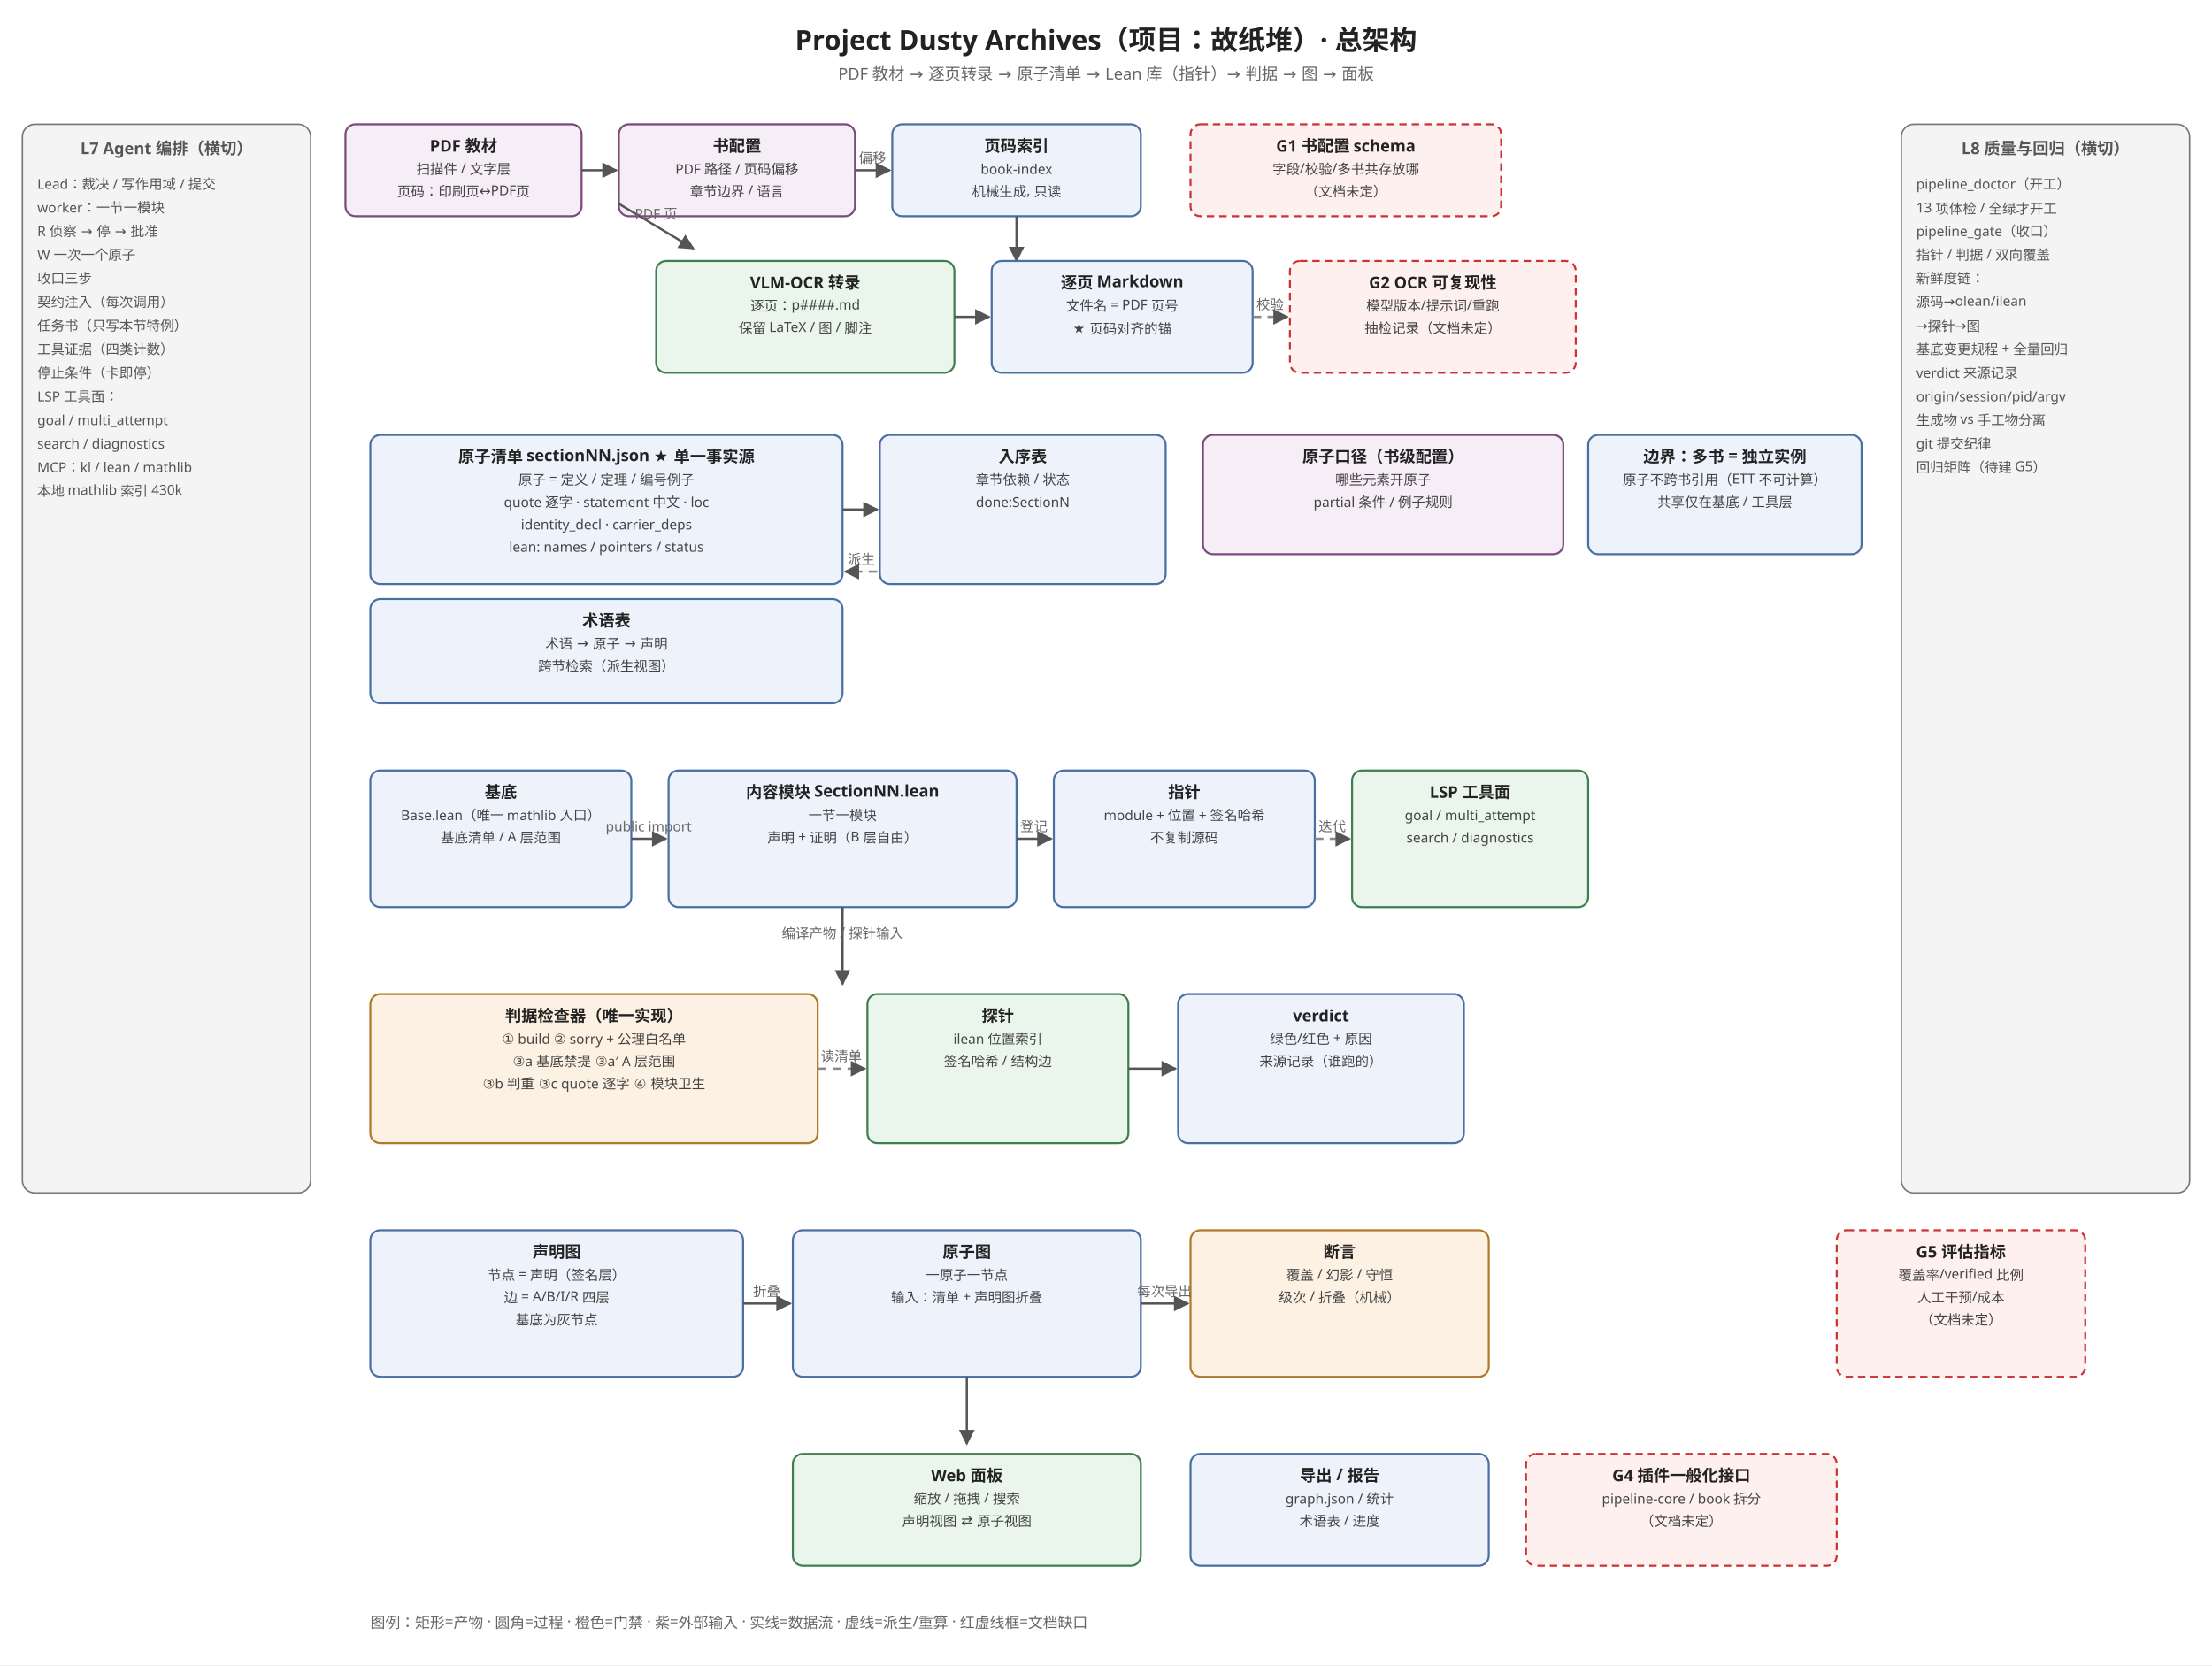
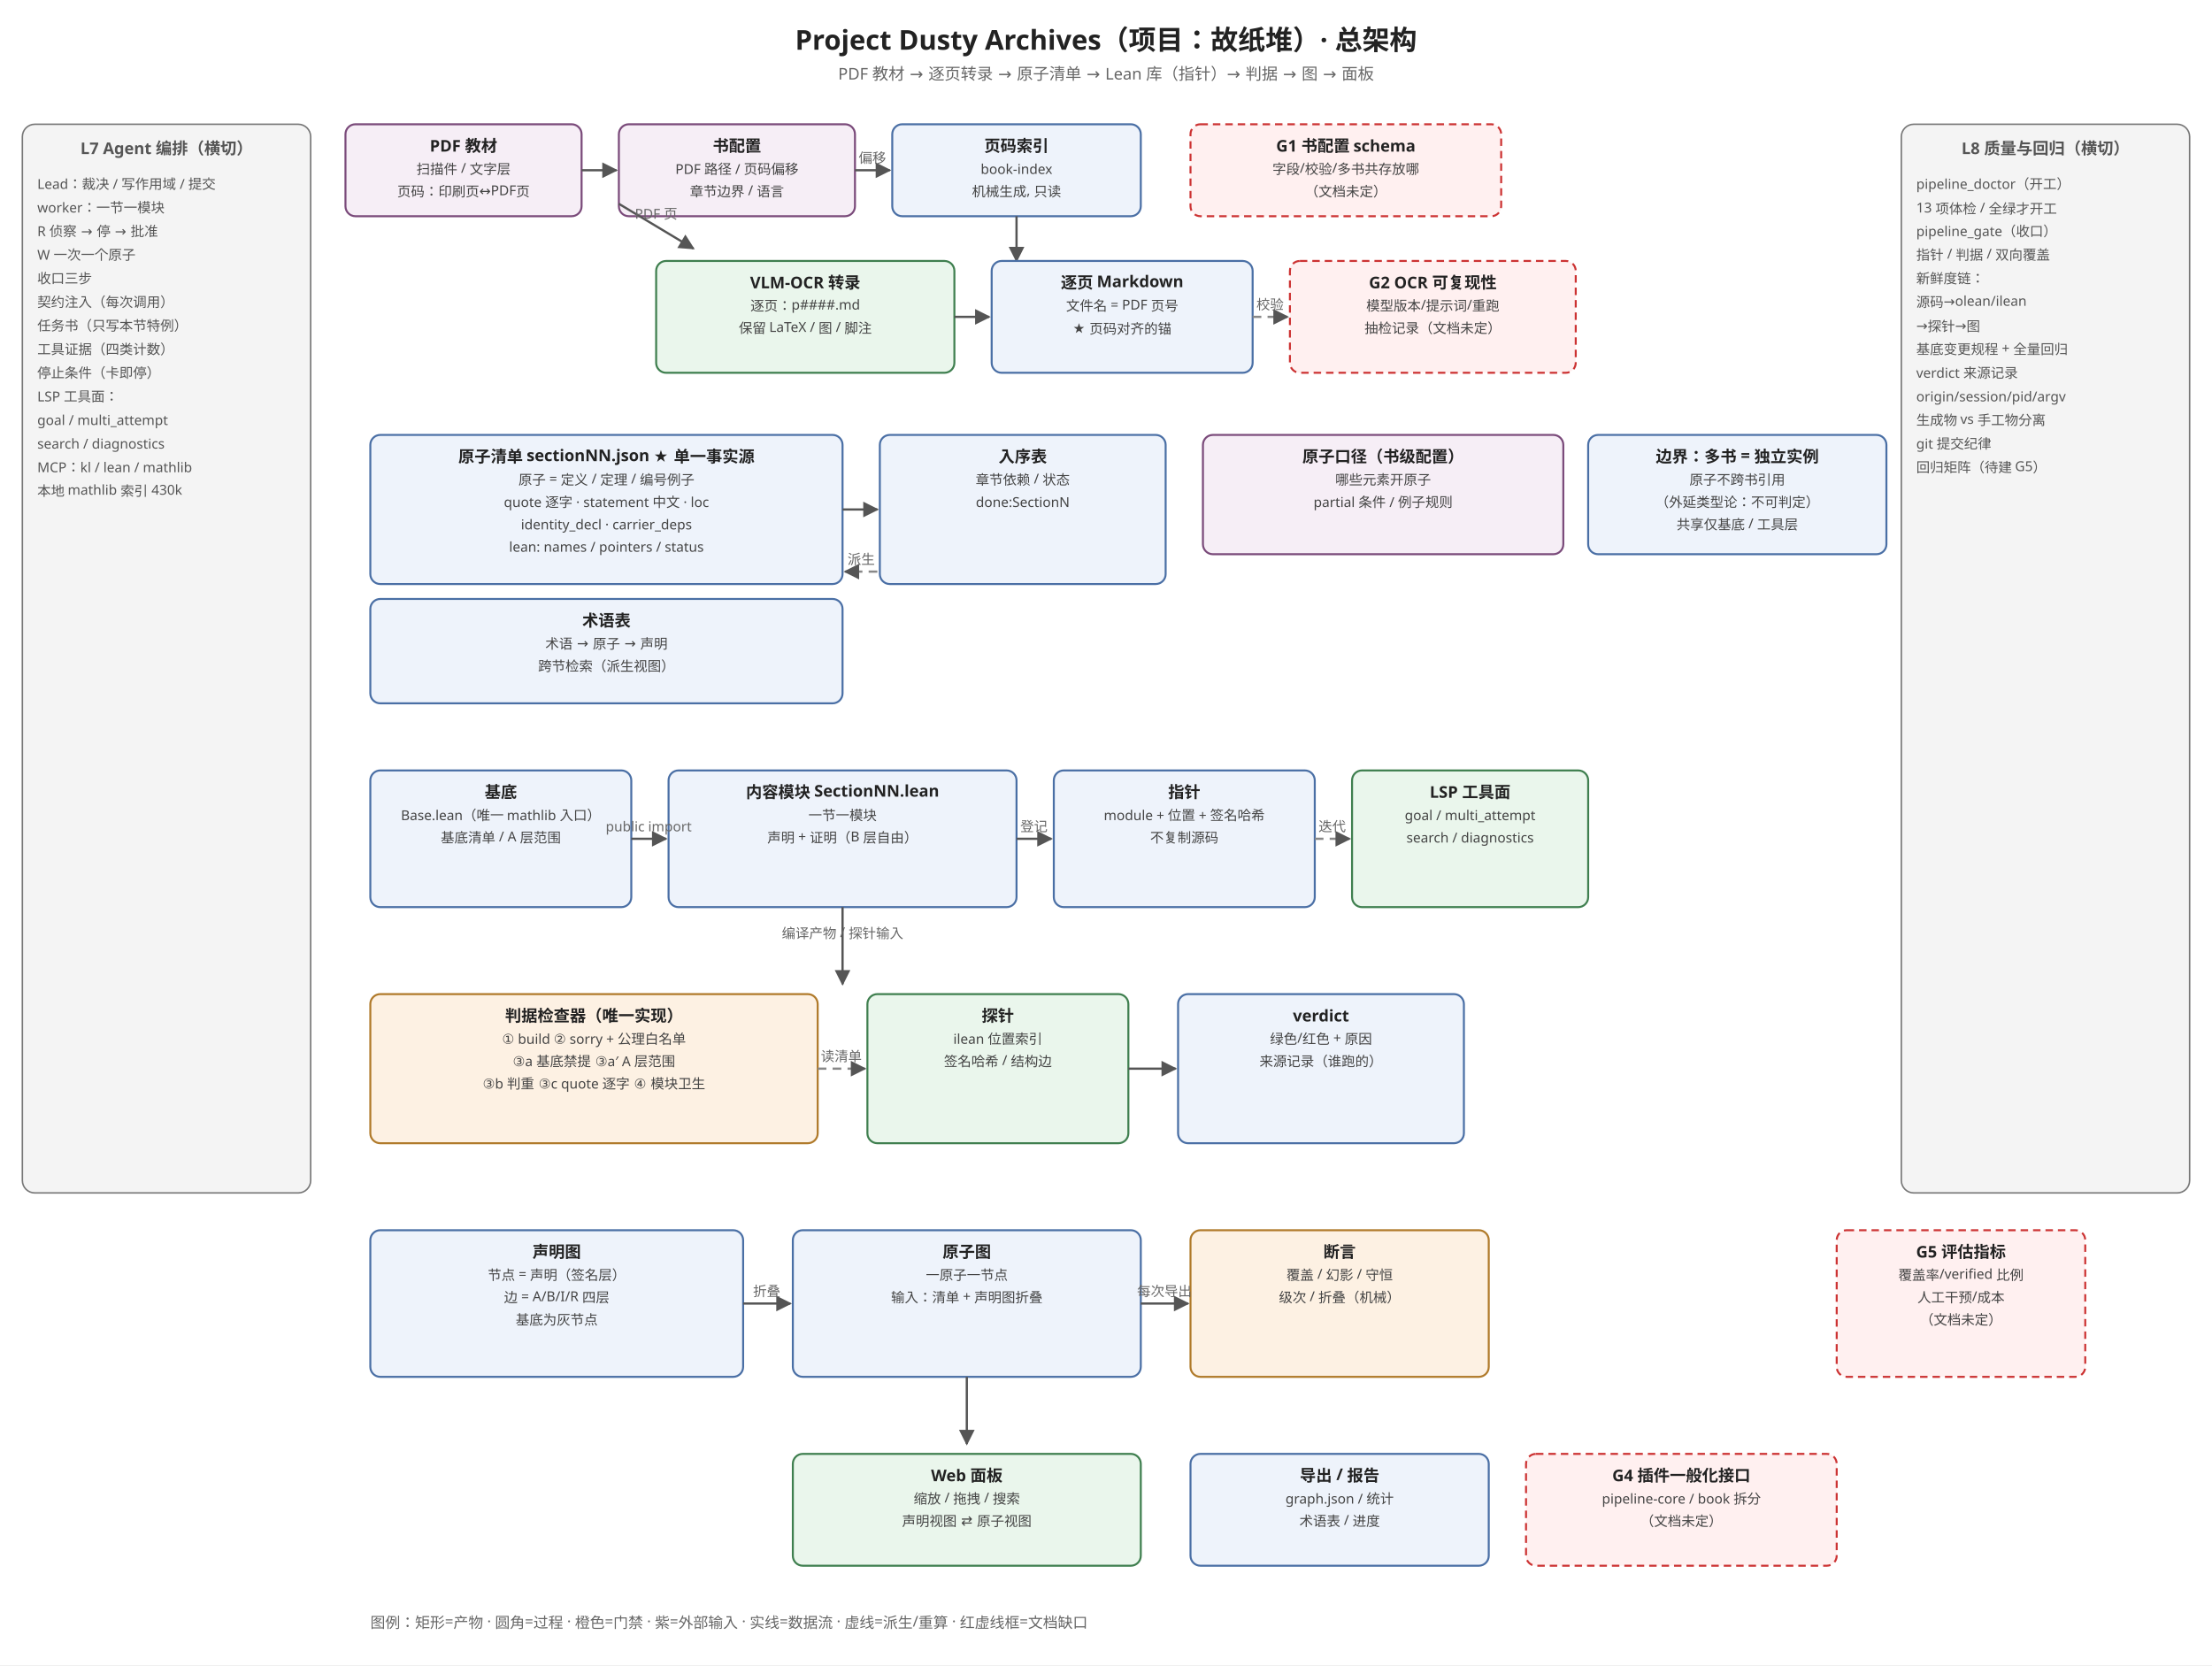
<svg xmlns="http://www.w3.org/2000/svg" width="1780" height="1340" viewBox="0 0 1780 1340">
  <defs>
    <marker id="ah" viewBox="0 0 10 10" refX="9" refY="5" markerWidth="7" markerHeight="7" orient="auto-start-reverse">
      <path d="M 0 0 L 10 5 L 0 10 z" fill="#555555" />
    </marker>
  </defs>
  <rect width="100%" height="100%" fill="white" />
  <text x="890" y="40" font-size="22" font-weight="bold" text-anchor="middle" fill="#222222" font-family="Segoe UI, Microsoft YaHei, sans-serif">Project Dusty Archives（项目：故纸堆）· 总架构</text>
  <text x="890" y="64" font-size="13" font-weight="normal" text-anchor="middle" fill="#666666" font-family="Segoe UI, Microsoft YaHei, sans-serif">PDF 教材 → 逐页转录 → 原子清单 → Lean 库（指针）→ 判据 → 图 → 面板</text>
  <rect x="18" y="100" width="232" height="860" rx="10" fill="#f4f4f4" stroke="#777777" stroke-width="1.2" />
  <text x="134" y="124" font-size="13" font-weight="bold" text-anchor="middle" fill="#555555" font-family="Segoe UI, Microsoft YaHei, sans-serif">L7 Agent 编排（横切）</text>
  <text x="30" y="152" font-size="11" font-weight="normal" text-anchor="start" fill="#555555" font-family="Segoe UI, Microsoft YaHei, sans-serif">Lead：裁决 / 写作用域 / 提交</text>
  <text x="30" y="171" font-size="11" font-weight="normal" text-anchor="start" fill="#555555" font-family="Segoe UI, Microsoft YaHei, sans-serif">worker：一节一模块</text>
  <text x="30" y="190" font-size="11" font-weight="normal" text-anchor="start" fill="#555555" font-family="Segoe UI, Microsoft YaHei, sans-serif">  R 侦察 → 停 → 批准</text>
  <text x="30" y="209" font-size="11" font-weight="normal" text-anchor="start" fill="#555555" font-family="Segoe UI, Microsoft YaHei, sans-serif">  W 一次一个原子</text>
  <text x="30" y="228" font-size="11" font-weight="normal" text-anchor="start" fill="#555555" font-family="Segoe UI, Microsoft YaHei, sans-serif">  收口三步</text>
  <text x="30" y="247" font-size="11" font-weight="normal" text-anchor="start" fill="#555555" font-family="Segoe UI, Microsoft YaHei, sans-serif">契约注入（每次调用）</text>
  <text x="30" y="266" font-size="11" font-weight="normal" text-anchor="start" fill="#555555" font-family="Segoe UI, Microsoft YaHei, sans-serif">任务书（只写本节特例）</text>
  <text x="30" y="285" font-size="11" font-weight="normal" text-anchor="start" fill="#555555" font-family="Segoe UI, Microsoft YaHei, sans-serif">工具证据（四类计数）</text>
  <text x="30" y="304" font-size="11" font-weight="normal" text-anchor="start" fill="#555555" font-family="Segoe UI, Microsoft YaHei, sans-serif">停止条件（卡即停）</text>
  <text x="30" y="323" font-size="11" font-weight="normal" text-anchor="start" fill="#555555" font-family="Segoe UI, Microsoft YaHei, sans-serif">LSP 工具面：</text>
  <text x="30" y="342" font-size="11" font-weight="normal" text-anchor="start" fill="#555555" font-family="Segoe UI, Microsoft YaHei, sans-serif">  goal / multi_attempt</text>
  <text x="30" y="361" font-size="11" font-weight="normal" text-anchor="start" fill="#555555" font-family="Segoe UI, Microsoft YaHei, sans-serif">  search / diagnostics</text>
  <text x="30" y="380" font-size="11" font-weight="normal" text-anchor="start" fill="#555555" font-family="Segoe UI, Microsoft YaHei, sans-serif">MCP：kl / lean / mathlib</text>
  <text x="30" y="399" font-size="11" font-weight="normal" text-anchor="start" fill="#555555" font-family="Segoe UI, Microsoft YaHei, sans-serif">本地 mathlib 索引 430k</text>
  <rect x="1530" y="100" width="232" height="860" rx="10" fill="#f4f4f4" stroke="#777777" stroke-width="1.2" />
  <text x="1646" y="124" font-size="13" font-weight="bold" text-anchor="middle" fill="#555555" font-family="Segoe UI, Microsoft YaHei, sans-serif">L8 质量与回归（横切）</text>
  <text x="1542" y="152" font-size="11" font-weight="normal" text-anchor="start" fill="#555555" font-family="Segoe UI, Microsoft YaHei, sans-serif">pipeline_doctor（开工）</text>
  <text x="1542" y="171" font-size="11" font-weight="normal" text-anchor="start" fill="#555555" font-family="Segoe UI, Microsoft YaHei, sans-serif">  13 项体检 / 全绿才开工</text>
  <text x="1542" y="190" font-size="11" font-weight="normal" text-anchor="start" fill="#555555" font-family="Segoe UI, Microsoft YaHei, sans-serif">pipeline_gate（收口）</text>
  <text x="1542" y="209" font-size="11" font-weight="normal" text-anchor="start" fill="#555555" font-family="Segoe UI, Microsoft YaHei, sans-serif">  指针 / 判据 / 双向覆盖</text>
  <text x="1542" y="228" font-size="11" font-weight="normal" text-anchor="start" fill="#555555" font-family="Segoe UI, Microsoft YaHei, sans-serif">新鲜度链：</text>
  <text x="1542" y="247" font-size="11" font-weight="normal" text-anchor="start" fill="#555555" font-family="Segoe UI, Microsoft YaHei, sans-serif">  源码→olean/ilean</text>
  <text x="1542" y="266" font-size="11" font-weight="normal" text-anchor="start" fill="#555555" font-family="Segoe UI, Microsoft YaHei, sans-serif">  →探针→图</text>
  <text x="1542" y="285" font-size="11" font-weight="normal" text-anchor="start" fill="#555555" font-family="Segoe UI, Microsoft YaHei, sans-serif">基底变更规程 + 全量回归</text>
  <text x="1542" y="304" font-size="11" font-weight="normal" text-anchor="start" fill="#555555" font-family="Segoe UI, Microsoft YaHei, sans-serif">verdict 来源记录</text>
  <text x="1542" y="323" font-size="11" font-weight="normal" text-anchor="start" fill="#555555" font-family="Segoe UI, Microsoft YaHei, sans-serif">  origin/session/pid/argv</text>
  <text x="1542" y="342" font-size="11" font-weight="normal" text-anchor="start" fill="#555555" font-family="Segoe UI, Microsoft YaHei, sans-serif">生成物 vs 手工物分离</text>
  <text x="1542" y="361" font-size="11" font-weight="normal" text-anchor="start" fill="#555555" font-family="Segoe UI, Microsoft YaHei, sans-serif">git 提交纪律</text>
  <text x="1542" y="380" font-size="11" font-weight="normal" text-anchor="start" fill="#555555" font-family="Segoe UI, Microsoft YaHei, sans-serif">回归矩阵（待建 G5）</text>
  <rect x="278" y="100" width="190" height="74" rx="8" fill="#f6eef6" stroke="#7a4a7a" stroke-width="1.6" />
  <text x="373" y="122" font-size="13" font-weight="bold" text-anchor="middle" fill="#222222" font-family="Segoe UI, Microsoft YaHei, sans-serif">PDF 教材</text>
  <text x="373" y="140" font-size="11" font-weight="normal" text-anchor="middle" fill="#444444" font-family="Segoe UI, Microsoft YaHei, sans-serif">扫描件 / 文字层</text>
  <text x="373" y="158" font-size="11" font-weight="normal" text-anchor="middle" fill="#444444" font-family="Segoe UI, Microsoft YaHei, sans-serif">页码：印刷页↔PDF页</text>
  <rect x="498" y="100" width="190" height="74" rx="8" fill="#f6eef6" stroke="#7a4a7a" stroke-width="1.6" />
  <text x="593" y="122" font-size="13" font-weight="bold" text-anchor="middle" fill="#222222" font-family="Segoe UI, Microsoft YaHei, sans-serif">书配置</text>
  <text x="593" y="140" font-size="11" font-weight="normal" text-anchor="middle" fill="#444444" font-family="Segoe UI, Microsoft YaHei, sans-serif">PDF 路径 / 页码偏移</text>
  <text x="593" y="158" font-size="11" font-weight="normal" text-anchor="middle" fill="#444444" font-family="Segoe UI, Microsoft YaHei, sans-serif">章节边界 / 语言</text>
  <rect x="718" y="100" width="200" height="74" rx="8" fill="#eef3fb" stroke="#4a6fa5" stroke-width="1.6" />
  <text x="818" y="122" font-size="13" font-weight="bold" text-anchor="middle" fill="#222222" font-family="Segoe UI, Microsoft YaHei, sans-serif">页码索引</text>
  <text x="818" y="140" font-size="11" font-weight="normal" text-anchor="middle" fill="#444444" font-family="Segoe UI, Microsoft YaHei, sans-serif">book-index</text>
  <text x="818" y="158" font-size="11" font-weight="normal" text-anchor="middle" fill="#444444" font-family="Segoe UI, Microsoft YaHei, sans-serif">机械生成, 只读</text>
  <rect x="958" y="100" width="250" height="74" rx="8" fill="#fff0f0" stroke="#cc3333" stroke-width="1.6" stroke-dasharray="6,4" />
  <text x="1083" y="122" font-size="13" font-weight="bold" text-anchor="middle" fill="#222222" font-family="Segoe UI, Microsoft YaHei, sans-serif">G1 书配置 schema</text>
  <text x="1083" y="140" font-size="11" font-weight="normal" text-anchor="middle" fill="#444444" font-family="Segoe UI, Microsoft YaHei, sans-serif">字段/校验/多书共存放哪</text>
  <text x="1083" y="158" font-size="11" font-weight="normal" text-anchor="middle" fill="#444444" font-family="Segoe UI, Microsoft YaHei, sans-serif">（文档未定）</text>
  <line x1="468" y1="137" x2="496" y2="137" stroke="#555555" stroke-width="1.8" marker-end="url(#ah)" />
  <line x1="688" y1="137" x2="716" y2="137" stroke="#555555" stroke-width="1.8" marker-end="url(#ah)" />
  <text x="702" y="131" font-size="11" font-weight="normal" text-anchor="middle" fill="#666666" font-family="Segoe UI, Microsoft YaHei, sans-serif">偏移</text>
  <line x1="818" y1="174" x2="818" y2="210" stroke="#555555" stroke-width="1.8" marker-end="url(#ah)" />
  <rect x="528" y="210" width="240" height="90" rx="8" fill="#eaf6ec" stroke="#3f7f4f" stroke-width="1.6" />
  <text x="648" y="232" font-size="13" font-weight="bold" text-anchor="middle" fill="#222222" font-family="Segoe UI, Microsoft YaHei, sans-serif">VLM-OCR 转录</text>
  <text x="648" y="250" font-size="11" font-weight="normal" text-anchor="middle" fill="#444444" font-family="Segoe UI, Microsoft YaHei, sans-serif">逐页：p####.md</text>
  <text x="648" y="268" font-size="11" font-weight="normal" text-anchor="middle" fill="#444444" font-family="Segoe UI, Microsoft YaHei, sans-serif">保留 LaTeX / 图 / 脚注</text>
  <rect x="798" y="210" width="210" height="90" rx="8" fill="#eef3fb" stroke="#4a6fa5" stroke-width="1.6" />
  <text x="903" y="232" font-size="13" font-weight="bold" text-anchor="middle" fill="#222222" font-family="Segoe UI, Microsoft YaHei, sans-serif">逐页 Markdown</text>
  <text x="903" y="250" font-size="11" font-weight="normal" text-anchor="middle" fill="#444444" font-family="Segoe UI, Microsoft YaHei, sans-serif">文件名 = PDF 页号</text>
  <text x="903" y="268" font-size="11" font-weight="normal" text-anchor="middle" fill="#444444" font-family="Segoe UI, Microsoft YaHei, sans-serif">★ 页码对齐的锚</text>
  <rect x="1038" y="210" width="230" height="90" rx="8" fill="#fff0f0" stroke="#cc3333" stroke-width="1.6" stroke-dasharray="6,4" />
  <text x="1153" y="232" font-size="13" font-weight="bold" text-anchor="middle" fill="#222222" font-family="Segoe UI, Microsoft YaHei, sans-serif">G2 OCR 可复现性</text>
  <text x="1153" y="250" font-size="11" font-weight="normal" text-anchor="middle" fill="#444444" font-family="Segoe UI, Microsoft YaHei, sans-serif">模型版本/提示词/重跑</text>
  <text x="1153" y="268" font-size="11" font-weight="normal" text-anchor="middle" fill="#444444" font-family="Segoe UI, Microsoft YaHei, sans-serif">抽检记录（文档未定）</text>
  <line x1="498" y1="164" x2="558" y2="200" stroke="#555555" stroke-width="1.8" marker-end="url(#ah)" />
  <text x="528" y="176" font-size="11" font-weight="normal" text-anchor="middle" fill="#666666" font-family="Segoe UI, Microsoft YaHei, sans-serif">PDF 页</text>
  <line x1="768" y1="255" x2="796" y2="255" stroke="#555555" stroke-width="1.8" marker-end="url(#ah)" />
  <line x1="1008" y1="255" x2="1036" y2="255" stroke="#888888" stroke-width="1.8" stroke-dasharray="7,5" marker-end="url(#ah)" />
  <text x="1022" y="249" font-size="11" font-weight="normal" text-anchor="middle" fill="#666666" font-family="Segoe UI, Microsoft YaHei, sans-serif">校验</text>
  <rect x="298" y="350" width="380" height="120" rx="8" fill="#eef3fb" stroke="#4a6fa5" stroke-width="1.6" />
  <text x="488" y="372" font-size="13" font-weight="bold" text-anchor="middle" fill="#222222" font-family="Segoe UI, Microsoft YaHei, sans-serif">原子清单 sectionNN.json  ★ 单一事实源</text>
  <text x="488" y="390" font-size="11" font-weight="normal" text-anchor="middle" fill="#444444" font-family="Segoe UI, Microsoft YaHei, sans-serif">原子 = 定义 / 定理 / 编号例子</text>
  <text x="488" y="408" font-size="11" font-weight="normal" text-anchor="middle" fill="#444444" font-family="Segoe UI, Microsoft YaHei, sans-serif">quote 逐字 · statement 中文 · loc</text>
  <text x="488" y="426" font-size="11" font-weight="normal" text-anchor="middle" fill="#444444" font-family="Segoe UI, Microsoft YaHei, sans-serif">identity_decl · carrier_deps</text>
  <text x="488" y="444" font-size="11" font-weight="normal" text-anchor="middle" fill="#444444" font-family="Segoe UI, Microsoft YaHei, sans-serif">lean: names / pointers / status</text>
  <rect x="708" y="350" width="230" height="120" rx="8" fill="#eef3fb" stroke="#4a6fa5" stroke-width="1.6" />
  <text x="823" y="372" font-size="13" font-weight="bold" text-anchor="middle" fill="#222222" font-family="Segoe UI, Microsoft YaHei, sans-serif">入序表</text>
  <text x="823" y="390" font-size="11" font-weight="normal" text-anchor="middle" fill="#444444" font-family="Segoe UI, Microsoft YaHei, sans-serif">章节依赖 / 状态</text>
  <text x="823" y="408" font-size="11" font-weight="normal" text-anchor="middle" fill="#444444" font-family="Segoe UI, Microsoft YaHei, sans-serif">done:SectionN</text>
  <rect x="968" y="350" width="290" height="96" rx="8" fill="#f6eef6" stroke="#7a4a7a" stroke-width="1.6" />
  <text x="1113" y="372" font-size="13" font-weight="bold" text-anchor="middle" fill="#222222" font-family="Segoe UI, Microsoft YaHei, sans-serif">原子口径（书级配置）</text>
  <text x="1113" y="390" font-size="11" font-weight="normal" text-anchor="middle" fill="#444444" font-family="Segoe UI, Microsoft YaHei, sans-serif">哪些元素开原子</text>
  <text x="1113" y="408" font-size="11" font-weight="normal" text-anchor="middle" fill="#444444" font-family="Segoe UI, Microsoft YaHei, sans-serif">partial 条件 / 例子规则</text>
  <rect x="298" y="482" width="380" height="84" rx="8" fill="#eef3fb" stroke="#4a6fa5" stroke-width="1.6" />
  <text x="488" y="504" font-size="13" font-weight="bold" text-anchor="middle" fill="#222222" font-family="Segoe UI, Microsoft YaHei, sans-serif">术语表</text>
  <text x="488" y="522" font-size="11" font-weight="normal" text-anchor="middle" fill="#444444" font-family="Segoe UI, Microsoft YaHei, sans-serif">术语 → 原子 → 声明</text>
  <text x="488" y="540" font-size="11" font-weight="normal" text-anchor="middle" fill="#444444" font-family="Segoe UI, Microsoft YaHei, sans-serif">跨节检索（派生视图）</text>
  <line x1="678" y1="410" x2="706" y2="410" stroke="#555555" stroke-width="1.8" marker-end="url(#ah)" />
  <line x1="706" y1="460" x2="680" y2="460" stroke="#888888" stroke-width="1.8" stroke-dasharray="7,5" marker-end="url(#ah)" />
  <text x="693" y="454" font-size="11" font-weight="normal" text-anchor="middle" fill="#666666" font-family="Segoe UI, Microsoft YaHei, sans-serif">派生</text>
  <rect x="298" y="620" width="210" height="110" rx="8" fill="#eef3fb" stroke="#4a6fa5" stroke-width="1.6" />
  <text x="403" y="642" font-size="13" font-weight="bold" text-anchor="middle" fill="#222222" font-family="Segoe UI, Microsoft YaHei, sans-serif">基底</text>
  <text x="403" y="660" font-size="11" font-weight="normal" text-anchor="middle" fill="#444444" font-family="Segoe UI, Microsoft YaHei, sans-serif">Base.lean（唯一 mathlib 入口）</text>
  <text x="403" y="678" font-size="11" font-weight="normal" text-anchor="middle" fill="#444444" font-family="Segoe UI, Microsoft YaHei, sans-serif">基底清单 / A 层范围</text>
  <rect x="538" y="620" width="280" height="110" rx="8" fill="#eef3fb" stroke="#4a6fa5" stroke-width="1.6" />
  <text x="678" y="642" font-size="13" font-weight="bold" text-anchor="middle" fill="#222222" font-family="Segoe UI, Microsoft YaHei, sans-serif">内容模块 SectionNN.lean</text>
  <text x="678" y="660" font-size="11" font-weight="normal" text-anchor="middle" fill="#444444" font-family="Segoe UI, Microsoft YaHei, sans-serif">一节一模块</text>
  <text x="678" y="678" font-size="11" font-weight="normal" text-anchor="middle" fill="#444444" font-family="Segoe UI, Microsoft YaHei, sans-serif">声明 + 证明（B 层自由）</text>
  <rect x="848" y="620" width="210" height="110" rx="8" fill="#eef3fb" stroke="#4a6fa5" stroke-width="1.6" />
  <text x="953" y="642" font-size="13" font-weight="bold" text-anchor="middle" fill="#222222" font-family="Segoe UI, Microsoft YaHei, sans-serif">指针</text>
  <text x="953" y="660" font-size="11" font-weight="normal" text-anchor="middle" fill="#444444" font-family="Segoe UI, Microsoft YaHei, sans-serif">module + 位置 + 签名哈希</text>
  <text x="953" y="678" font-size="11" font-weight="normal" text-anchor="middle" fill="#444444" font-family="Segoe UI, Microsoft YaHei, sans-serif">不复制源码</text>
  <rect x="1088" y="620" width="190" height="110" rx="8" fill="#eaf6ec" stroke="#3f7f4f" stroke-width="1.6" />
  <text x="1183" y="642" font-size="13" font-weight="bold" text-anchor="middle" fill="#222222" font-family="Segoe UI, Microsoft YaHei, sans-serif">LSP 工具面</text>
  <text x="1183" y="660" font-size="11" font-weight="normal" text-anchor="middle" fill="#444444" font-family="Segoe UI, Microsoft YaHei, sans-serif">goal / multi_attempt</text>
  <text x="1183" y="678" font-size="11" font-weight="normal" text-anchor="middle" fill="#444444" font-family="Segoe UI, Microsoft YaHei, sans-serif">search / diagnostics</text>
  <line x1="508" y1="675" x2="536" y2="675" stroke="#555555" stroke-width="1.8" marker-end="url(#ah)" />
  <text x="522" y="669" font-size="11" font-weight="normal" text-anchor="middle" fill="#666666" font-family="Segoe UI, Microsoft YaHei, sans-serif">public import</text>
  <line x1="818" y1="675" x2="846" y2="675" stroke="#555555" stroke-width="1.8" marker-end="url(#ah)" />
  <text x="832" y="669" font-size="11" font-weight="normal" text-anchor="middle" fill="#666666" font-family="Segoe UI, Microsoft YaHei, sans-serif">登记</text>
  <line x1="1058" y1="675" x2="1086" y2="675" stroke="#888888" stroke-width="1.8" stroke-dasharray="7,5" marker-end="url(#ah)" />
  <text x="1072" y="669" font-size="11" font-weight="normal" text-anchor="middle" fill="#666666" font-family="Segoe UI, Microsoft YaHei, sans-serif">迭代</text>
  <rect x="298" y="800" width="360" height="120" rx="8" fill="#fdf1e3" stroke="#b07a2a" stroke-width="1.6" />
  <text x="478" y="822" font-size="13" font-weight="bold" text-anchor="middle" fill="#222222" font-family="Segoe UI, Microsoft YaHei, sans-serif">判据检查器（唯一实现）</text>
  <text x="478" y="840" font-size="11" font-weight="normal" text-anchor="middle" fill="#444444" font-family="Segoe UI, Microsoft YaHei, sans-serif">① build  ② sorry + 公理白名单</text>
  <text x="478" y="858" font-size="11" font-weight="normal" text-anchor="middle" fill="#444444" font-family="Segoe UI, Microsoft YaHei, sans-serif">③a 基底禁提  ③a′ A 层范围</text>
  <text x="478" y="876" font-size="11" font-weight="normal" text-anchor="middle" fill="#444444" font-family="Segoe UI, Microsoft YaHei, sans-serif">③b 判重  ③c quote 逐字  ④ 模块卫生</text>
  <rect x="698" y="800" width="210" height="120" rx="8" fill="#eaf6ec" stroke="#3f7f4f" stroke-width="1.6" />
  <text x="803" y="822" font-size="13" font-weight="bold" text-anchor="middle" fill="#222222" font-family="Segoe UI, Microsoft YaHei, sans-serif">探针</text>
  <text x="803" y="840" font-size="11" font-weight="normal" text-anchor="middle" fill="#444444" font-family="Segoe UI, Microsoft YaHei, sans-serif">ilean 位置索引</text>
  <text x="803" y="858" font-size="11" font-weight="normal" text-anchor="middle" fill="#444444" font-family="Segoe UI, Microsoft YaHei, sans-serif">签名哈希 / 结构边</text>
  <rect x="948" y="800" width="230" height="120" rx="8" fill="#eef3fb" stroke="#4a6fa5" stroke-width="1.6" />
  <text x="1063" y="822" font-size="13" font-weight="bold" text-anchor="middle" fill="#222222" font-family="Segoe UI, Microsoft YaHei, sans-serif">verdict</text>
  <text x="1063" y="840" font-size="11" font-weight="normal" text-anchor="middle" fill="#444444" font-family="Segoe UI, Microsoft YaHei, sans-serif">绿色/红色 + 原因</text>
  <text x="1063" y="858" font-size="11" font-weight="normal" text-anchor="middle" fill="#444444" font-family="Segoe UI, Microsoft YaHei, sans-serif">来源记录（谁跑的）</text>
  <line x1="658" y1="860" x2="696" y2="860" stroke="#888888" stroke-width="1.8" stroke-dasharray="7,5" marker-end="url(#ah)" />
  <text x="677" y="854" font-size="11" font-weight="normal" text-anchor="middle" fill="#666666" font-family="Segoe UI, Microsoft YaHei, sans-serif">读清单</text>
  <line x1="908" y1="860" x2="946" y2="860" stroke="#555555" stroke-width="1.8" marker-end="url(#ah)" />
  <line x1="678" y1="730" x2="678" y2="792" stroke="#555555" stroke-width="1.8" marker-end="url(#ah)" />
  <text x="678" y="755" font-size="11" font-weight="normal" text-anchor="middle" fill="#666666" font-family="Segoe UI, Microsoft YaHei, sans-serif">编译产物 / 探针输入</text>
  <rect x="298" y="990" width="300" height="118" rx="8" fill="#eef3fb" stroke="#4a6fa5" stroke-width="1.6" />
  <text x="448" y="1012" font-size="13" font-weight="bold" text-anchor="middle" fill="#222222" font-family="Segoe UI, Microsoft YaHei, sans-serif">声明图</text>
  <text x="448" y="1030" font-size="11" font-weight="normal" text-anchor="middle" fill="#444444" font-family="Segoe UI, Microsoft YaHei, sans-serif">节点 = 声明（签名层）</text>
  <text x="448" y="1048" font-size="11" font-weight="normal" text-anchor="middle" fill="#444444" font-family="Segoe UI, Microsoft YaHei, sans-serif">边 = A/B/I/R 四层</text>
  <text x="448" y="1066" font-size="11" font-weight="normal" text-anchor="middle" fill="#444444" font-family="Segoe UI, Microsoft YaHei, sans-serif">基底为灰节点</text>
  <rect x="638" y="990" width="280" height="118" rx="8" fill="#eef3fb" stroke="#4a6fa5" stroke-width="1.6" />
  <text x="778" y="1012" font-size="13" font-weight="bold" text-anchor="middle" fill="#222222" font-family="Segoe UI, Microsoft YaHei, sans-serif">原子图</text>
  <text x="778" y="1030" font-size="11" font-weight="normal" text-anchor="middle" fill="#444444" font-family="Segoe UI, Microsoft YaHei, sans-serif">一原子一节点</text>
  <text x="778" y="1048" font-size="11" font-weight="normal" text-anchor="middle" fill="#444444" font-family="Segoe UI, Microsoft YaHei, sans-serif">输入：清单 + 声明图折叠</text>
  <rect x="958" y="990" width="240" height="118" rx="8" fill="#fdf1e3" stroke="#b07a2a" stroke-width="1.6" />
  <text x="1078" y="1012" font-size="13" font-weight="bold" text-anchor="middle" fill="#222222" font-family="Segoe UI, Microsoft YaHei, sans-serif">断言</text>
  <text x="1078" y="1030" font-size="11" font-weight="normal" text-anchor="middle" fill="#444444" font-family="Segoe UI, Microsoft YaHei, sans-serif">覆盖 / 幻影 / 守恒</text>
  <text x="1078" y="1048" font-size="11" font-weight="normal" text-anchor="middle" fill="#444444" font-family="Segoe UI, Microsoft YaHei, sans-serif">级次 / 折叠（机械）</text>
  <line x1="598" y1="1049" x2="636" y2="1049" stroke="#555555" stroke-width="1.8" marker-end="url(#ah)" />
  <text x="617" y="1043" font-size="11" font-weight="normal" text-anchor="middle" fill="#666666" font-family="Segoe UI, Microsoft YaHei, sans-serif">折叠</text>
  <line x1="918" y1="1049" x2="956" y2="1049" stroke="#555555" stroke-width="1.8" marker-end="url(#ah)" />
  <text x="937" y="1043" font-size="11" font-weight="normal" text-anchor="middle" fill="#666666" font-family="Segoe UI, Microsoft YaHei, sans-serif">每次导出</text>
  <rect x="638" y="1170" width="280" height="90" rx="8" fill="#eaf6ec" stroke="#3f7f4f" stroke-width="1.6" />
  <text x="778" y="1192" font-size="13" font-weight="bold" text-anchor="middle" fill="#222222" font-family="Segoe UI, Microsoft YaHei, sans-serif">Web 面板</text>
  <text x="778" y="1210" font-size="11" font-weight="normal" text-anchor="middle" fill="#444444" font-family="Segoe UI, Microsoft YaHei, sans-serif">缩放 / 拖拽 / 搜索</text>
  <text x="778" y="1228" font-size="11" font-weight="normal" text-anchor="middle" fill="#444444" font-family="Segoe UI, Microsoft YaHei, sans-serif">声明视图 ⇄ 原子视图</text>
  <rect x="958" y="1170" width="240" height="90" rx="8" fill="#eef3fb" stroke="#4a6fa5" stroke-width="1.6" />
  <text x="1078" y="1192" font-size="13" font-weight="bold" text-anchor="middle" fill="#222222" font-family="Segoe UI, Microsoft YaHei, sans-serif">导出 / 报告</text>
  <text x="1078" y="1210" font-size="11" font-weight="normal" text-anchor="middle" fill="#444444" font-family="Segoe UI, Microsoft YaHei, sans-serif">graph.json / 统计</text>
  <text x="1078" y="1228" font-size="11" font-weight="normal" text-anchor="middle" fill="#444444" font-family="Segoe UI, Microsoft YaHei, sans-serif">术语表 / 进度</text>
  <line x1="778" y1="1108" x2="778" y2="1162" stroke="#555555" stroke-width="1.8" marker-end="url(#ah)" />
  <rect x="1228" y="1170" width="250" height="90" rx="8" fill="#fff0f0" stroke="#cc3333" stroke-width="1.6" stroke-dasharray="6,4" />
  <text x="1353" y="1192" font-size="13" font-weight="bold" text-anchor="middle" fill="#222222" font-family="Segoe UI, Microsoft YaHei, sans-serif">G4 插件一般化接口</text>
  <text x="1353" y="1210" font-size="11" font-weight="normal" text-anchor="middle" fill="#444444" font-family="Segoe UI, Microsoft YaHei, sans-serif">pipeline-core / book 拆分</text>
  <text x="1353" y="1228" font-size="11" font-weight="normal" text-anchor="middle" fill="#444444" font-family="Segoe UI, Microsoft YaHei, sans-serif">（文档未定）</text>
-   <rect x="1278" y="350" width="220" height="96" rx="8" fill="#eef3fb" stroke="#4a6fa5" stroke-width="1.6" />
-   <text x="1388" y="372" font-size="13" font-weight="bold" text-anchor="middle" fill="#222222" font-family="Segoe UI, Microsoft YaHei, sans-serif">边界：多书 = 独立实例</text>
-   <text x="1388" y="390" font-size="11" font-weight="normal" text-anchor="middle" fill="#444444" font-family="Segoe UI, Microsoft YaHei, sans-serif">原子不跨书引用（ETT 不可计算）</text>
-   <text x="1388" y="408" font-size="11" font-weight="normal" text-anchor="middle" fill="#444444" font-family="Segoe UI, Microsoft YaHei, sans-serif">共享仅在基底 / 工具层</text>
+   <rect x="1278" y="350" width="240" height="96" rx="8" fill="#eef3fb" stroke="#4a6fa5" stroke-width="1.6" />
+   <text x="1398" y="372" font-size="13" font-weight="bold" text-anchor="middle" fill="#222222" font-family="Segoe UI, Microsoft YaHei, sans-serif">边界：多书 = 独立实例</text>
+   <text x="1398" y="390" font-size="11" font-weight="normal" text-anchor="middle" fill="#444444" font-family="Segoe UI, Microsoft YaHei, sans-serif">原子不跨书引用</text>
+   <text x="1398" y="408" font-size="11" font-weight="normal" text-anchor="middle" fill="#444444" font-family="Segoe UI, Microsoft YaHei, sans-serif">（外延类型论：不可判定）</text>
+   <text x="1398" y="426" font-size="11" font-weight="normal" text-anchor="middle" fill="#444444" font-family="Segoe UI, Microsoft YaHei, sans-serif">共享仅基底 / 工具层</text>
  <rect x="1478" y="990" width="200" height="118" rx="8" fill="#fff0f0" stroke="#cc3333" stroke-width="1.6" stroke-dasharray="6,4" />
  <text x="1578" y="1012" font-size="13" font-weight="bold" text-anchor="middle" fill="#222222" font-family="Segoe UI, Microsoft YaHei, sans-serif">G5 评估指标</text>
  <text x="1578" y="1030" font-size="11" font-weight="normal" text-anchor="middle" fill="#444444" font-family="Segoe UI, Microsoft YaHei, sans-serif">覆盖率/verified 比例</text>
  <text x="1578" y="1048" font-size="11" font-weight="normal" text-anchor="middle" fill="#444444" font-family="Segoe UI, Microsoft YaHei, sans-serif">人工干预/成本</text>
  <text x="1578" y="1066" font-size="11" font-weight="normal" text-anchor="middle" fill="#444444" font-family="Segoe UI, Microsoft YaHei, sans-serif">（文档未定）</text>
  <text x="298" y="1310" font-size="12" font-weight="normal" text-anchor="start" fill="#666666" font-family="Segoe UI, Microsoft YaHei, sans-serif">图例：矩形=产物 · 圆角=过程 · 橙色=门禁 · 紫=外部输入 · 实线=数据流 · 虚线=派生/重算 · 红虚线框=文档缺口</text>
</svg>
